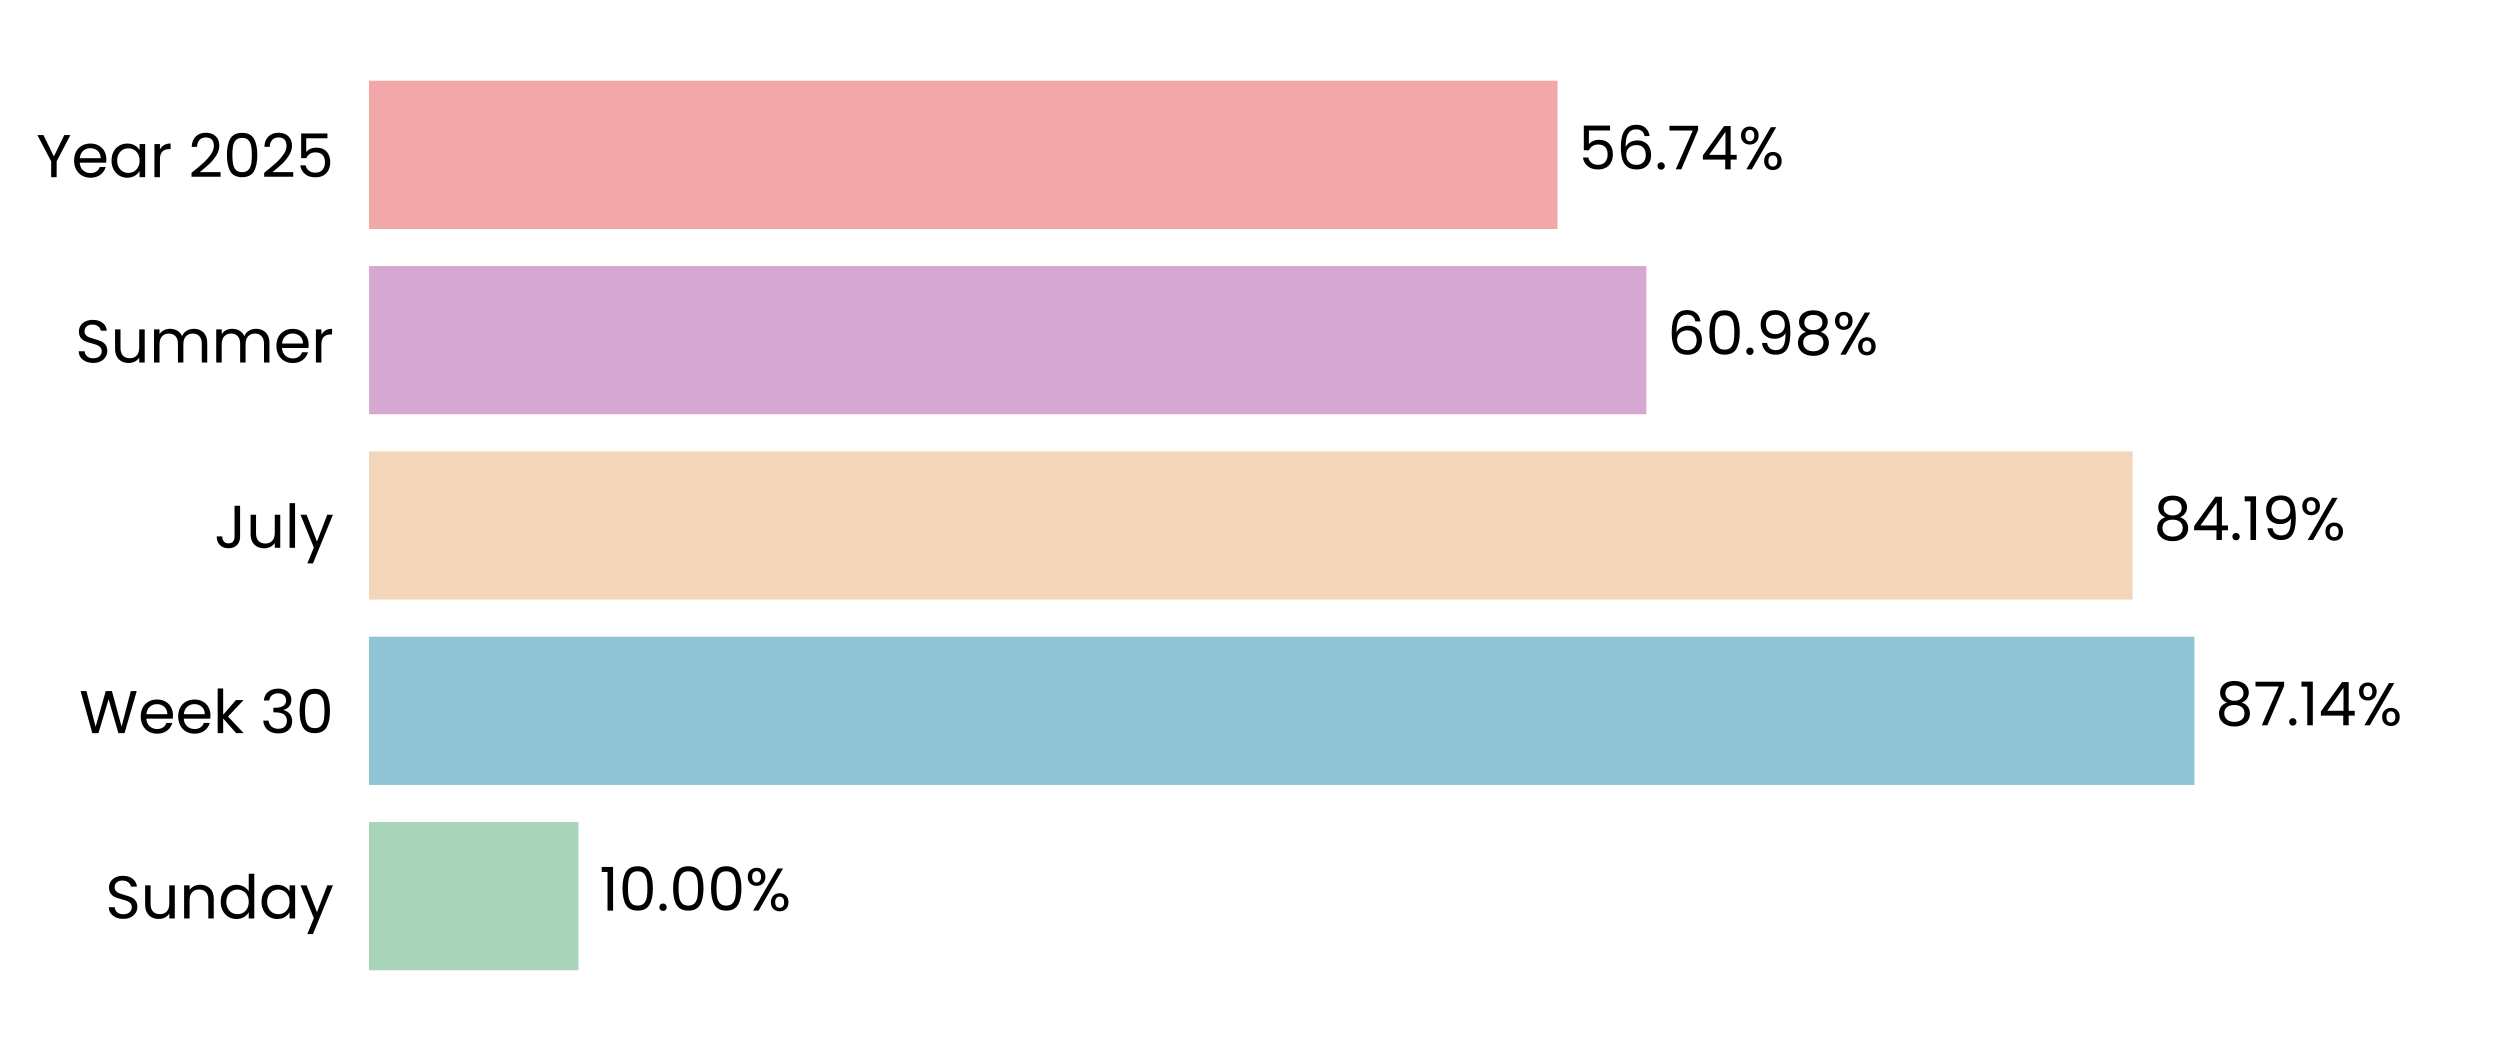
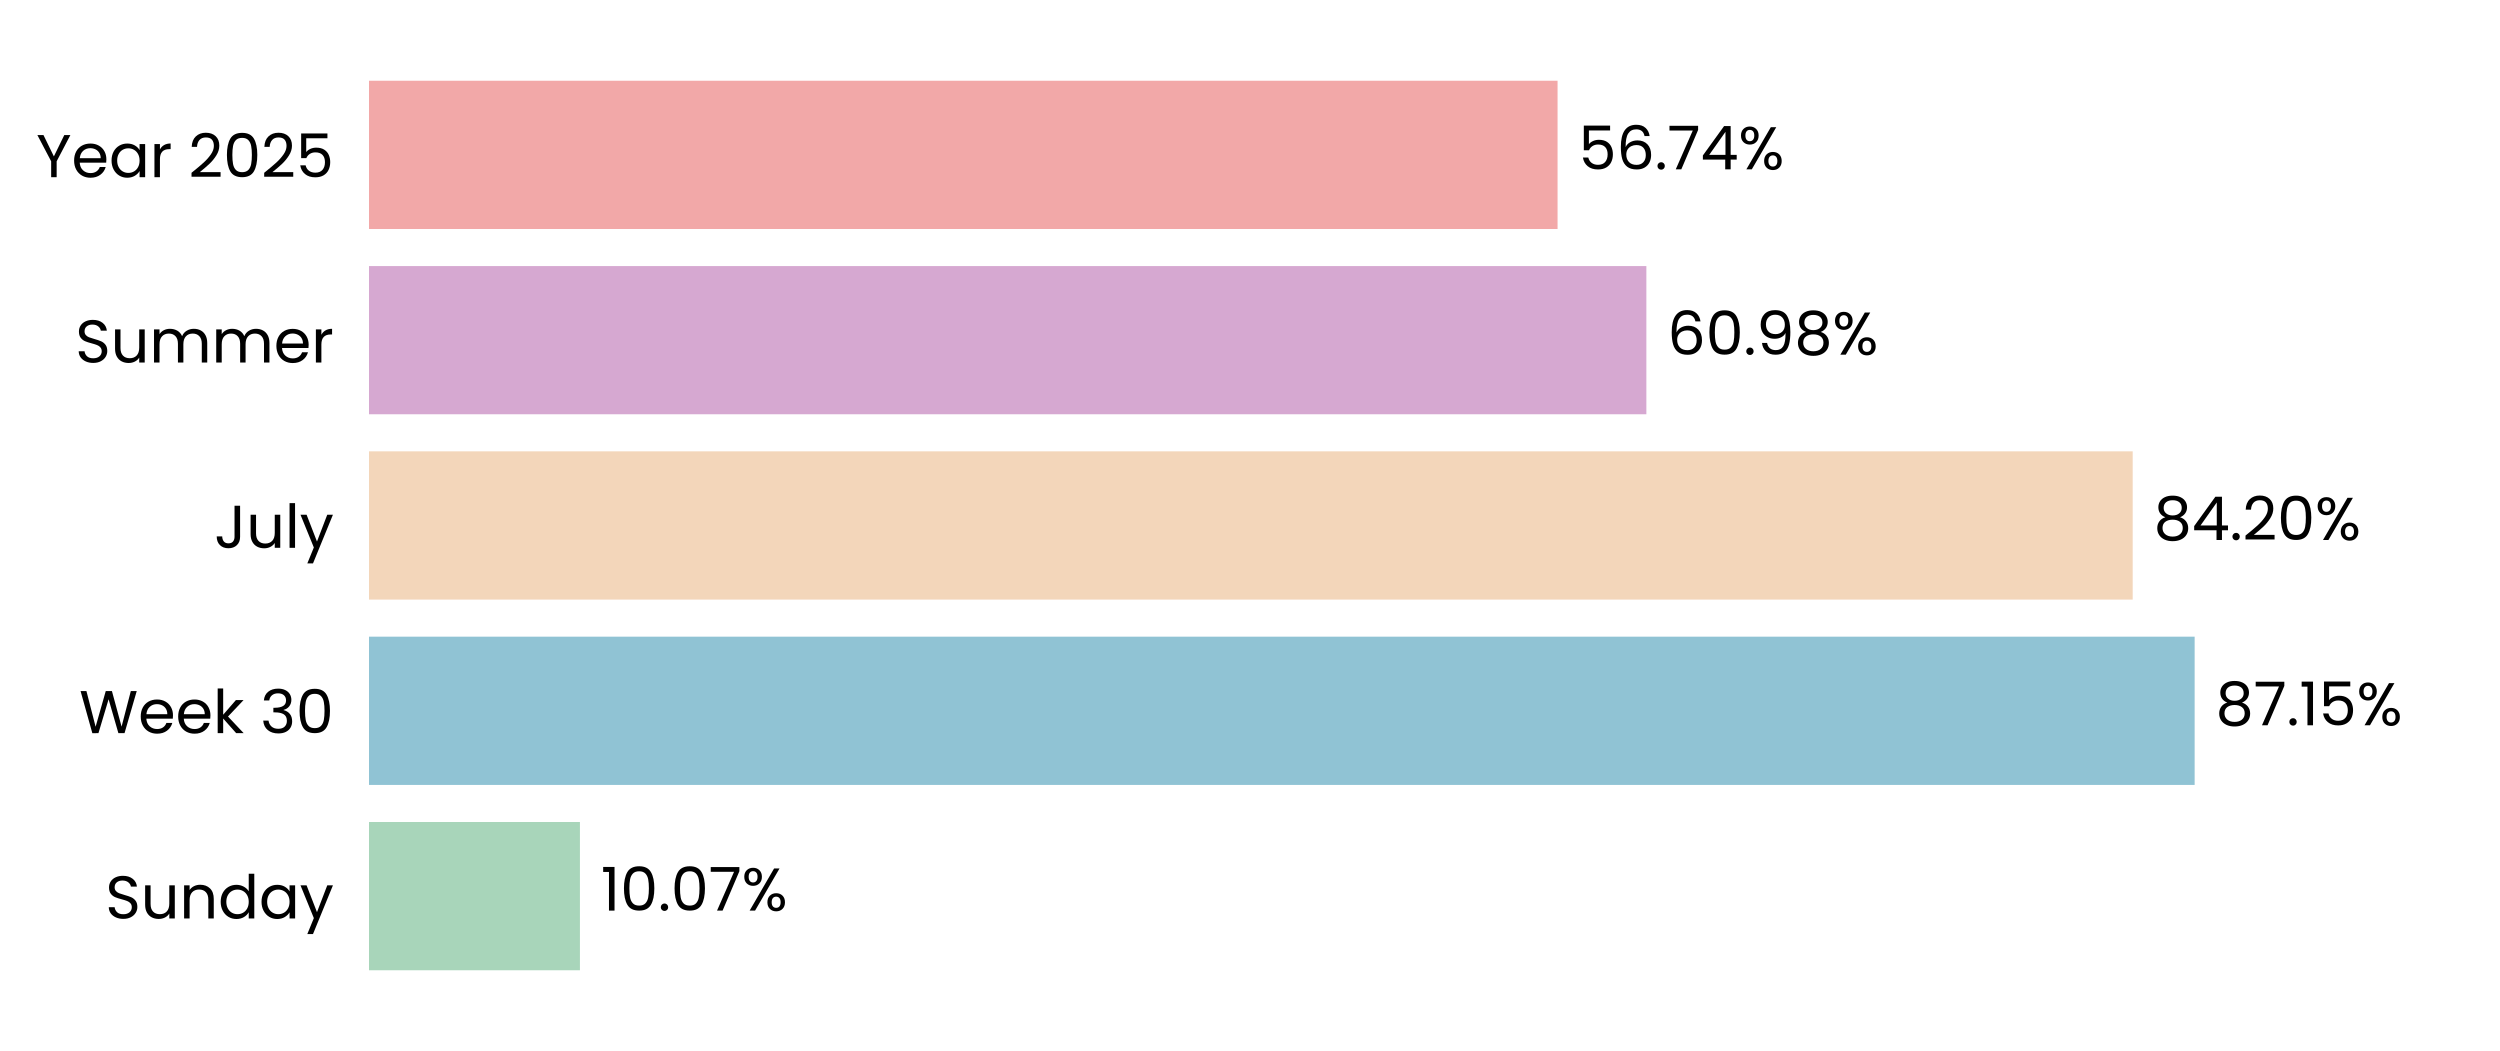
<svg xmlns="http://www.w3.org/2000/svg" xmlns:xlink="http://www.w3.org/1999/xlink" width="496.691pt" height="208.8pt" viewBox="0 0 496.691 208.8" version="1.1">
  <defs>
    <style type="text/css">*{stroke-linejoin: round; stroke-linecap: butt}</style>
  </defs>
  <g id="figure_1">
    <g id="patch_1">
      <path d="M 0 208.8  L 496.691 208.8  L 496.691 0  L 0 0  L 0 208.8  z " style="fill: none" />
    </g>
    <g id="axes_1">
      <g id="patch_2">
        <path d="M 73.311 201.6  L 489.491 201.6  L 489.491 7.2  L 73.311 7.2  L 73.311 201.6  z " style="fill: none" />
      </g>
      <g id="patch_3">
-         <path d="M 73.311 192.764  L 114.929 192.764  L 114.929 163.309  L 73.311 163.309  z " clip-path="url(#p4edf614d48)" style="fill: #a8d5ba" />
+         <path d="M 73.311 192.764  L 115.218 192.764  L 115.218 163.309  L 73.311 163.309  z " clip-path="url(#pba2e11a1cb)" style="fill: #a8d5ba" />
      </g>
      <g id="patch_4">
-         <path d="M 73.311 155.945  L 435.982 155.945  L 435.982 126.491  L 73.311 126.491  z " clip-path="url(#p4edf614d48)" style="fill: #90c3d4" />
+         <path d="M 73.311 155.945  L 436.024 155.945  L 436.024 126.491  L 73.311 126.491  z " clip-path="url(#pba2e11a1cb)" style="fill: #90c3d4" />
      </g>
      <g id="patch_5">
-         <path d="M 73.311 119.127  L 423.708 119.127  L 423.708 89.673  L 73.311 89.673  z " clip-path="url(#p4edf614d48)" style="fill: #f3d6ba" />
+         <path d="M 73.311 119.127  L 423.717 119.127  L 423.717 89.673  L 73.311 89.673  z " clip-path="url(#pba2e11a1cb)" style="fill: #f3d6ba" />
      </g>
      <g id="patch_6">
-         <path d="M 73.311 82.309  L 327.091 82.309  L 327.091 52.855  L 73.311 52.855  z " clip-path="url(#p4edf614d48)" style="fill: #d6a8d1" />
+         <path d="M 73.311 82.309  L 327.094 82.309  L 327.094 52.855  L 73.311 52.855  z " clip-path="url(#pba2e11a1cb)" style="fill: #d6a8d1" />
      </g>
      <g id="patch_7">
-         <path d="M 73.311 45.491  L 309.451 45.491  L 309.451 16.036  L 73.311 16.036  z " clip-path="url(#p4edf614d48)" style="fill: #f2a8a8" />
+         <path d="M 73.311 45.491  L 309.451 45.491  L 309.451 16.036  L 73.311 16.036  z " clip-path="url(#pba2e11a1cb)" style="fill: #f2a8a8" />
      </g>
      <g id="matplotlib.axis_1">
        <g id="ytick_1">
          <g id="text_1">
            <g transform="translate(20.92875 182.4764) scale(0.12 -0.12)">
              <defs>
                <path id="Poppins-Regular-53" d="M 1907 -45  Q 1466 -45 1117 112  Q 768 269 569 547  Q 371 826 365 1190  L 986 1190  Q 1018 877 1245 662  Q 1472 448 1907 448  Q 2323 448 2563 656  Q 2803 864 2803 1190  Q 2803 1446 2662 1606  Q 2522 1766 2310 1849  Q 2099 1933 1741 2029  Q 1299 2144 1033 2259  Q 768 2374 579 2620  Q 390 2867 390 3283  Q 390 3648 576 3929  Q 762 4211 1098 4364  Q 1434 4518 1869 4518  Q 2496 4518 2896 4204  Q 3296 3891 3347 3373  L 2707 3373  Q 2675 3629 2438 3824  Q 2202 4019 1811 4019  Q 1446 4019 1216 3830  Q 986 3642 986 3302  Q 986 3059 1123 2905  Q 1261 2752 1462 2672  Q 1664 2592 2029 2490  Q 2470 2368 2739 2249  Q 3008 2131 3200 1884  Q 3392 1638 3392 1216  Q 3392 890 3219 602  Q 3046 314 2707 134  Q 2368 -45 1907 -45  z " transform="scale(0.015625)" />
                <path id="Poppins-Regular-75" d="M 3603 3507  L 3603 0  L 3021 0  L 3021 518  Q 2854 250 2556 99  Q 2259 -51 1901 -51  Q 1491 -51 1164 118  Q 838 288 649 627  Q 461 966 461 1453  L 461 3507  L 1037 3507  L 1037 1530  Q 1037 1011 1299 732  Q 1562 454 2016 454  Q 2483 454 2752 742  Q 3021 1030 3021 1581  L 3021 3507  L 3603 3507  z " transform="scale(0.015625)" />
                <path id="Poppins-Regular-6e" d="M 2202 3571  Q 2842 3571 3238 3184  Q 3635 2797 3635 2067  L 3635 0  L 3059 0  L 3059 1984  Q 3059 2509 2796 2787  Q 2534 3066 2080 3066  Q 1619 3066 1347 2778  Q 1075 2490 1075 1939  L 1075 0  L 493 0  L 493 3507  L 1075 3507  L 1075 3008  Q 1248 3277 1545 3424  Q 1843 3571 2202 3571  z " transform="scale(0.015625)" />
                <path id="Poppins-Regular-64" d="M 275 1766  Q 275 2304 492 2710  Q 710 3117 1091 3341  Q 1472 3565 1946 3565  Q 2355 3565 2707 3376  Q 3059 3187 3245 2880  L 3245 4736  L 3834 4736  L 3834 0  L 3245 0  L 3245 659  Q 3072 346 2733 144  Q 2394 -58 1939 -58  Q 1472 -58 1091 172  Q 710 403 492 819  Q 275 1235 275 1766  z M 3245 1760  Q 3245 2157 3085 2451  Q 2925 2746 2653 2902  Q 2381 3059 2054 3059  Q 1728 3059 1459 2905  Q 1190 2752 1030 2457  Q 870 2163 870 1766  Q 870 1363 1030 1065  Q 1190 768 1459 611  Q 1728 454 2054 454  Q 2381 454 2653 611  Q 2925 768 3085 1065  Q 3245 1363 3245 1760  z " transform="scale(0.015625)" />
                <path id="Poppins-Regular-61" d="M 275 1766  Q 275 2304 492 2710  Q 710 3117 1091 3341  Q 1472 3565 1939 3565  Q 2400 3565 2739 3366  Q 3078 3168 3245 2867  L 3245 3507  L 3834 3507  L 3834 0  L 3245 0  L 3245 653  Q 3072 346 2729 144  Q 2387 -58 1933 -58  Q 1466 -58 1088 172  Q 710 403 492 819  Q 275 1235 275 1766  z M 3245 1760  Q 3245 2157 3085 2451  Q 2925 2746 2653 2902  Q 2381 3059 2054 3059  Q 1728 3059 1459 2905  Q 1190 2752 1030 2457  Q 870 2163 870 1766  Q 870 1363 1030 1065  Q 1190 768 1459 611  Q 1728 454 2054 454  Q 2381 454 2653 611  Q 2925 768 3085 1065  Q 3245 1363 3245 1760  z " transform="scale(0.015625)" />
                <path id="Poppins-Regular-79" d="M 3514 3507  L 1402 -1651  L 800 -1651  L 1491 38  L 77 3507  L 723 3507  L 1824 666  L 2912 3507  L 3514 3507  z " transform="scale(0.015625)" />
              </defs>
              <use xlink:href="#Poppins-Regular-53" />
              <use xlink:href="#Poppins-Regular-75" transform="translate(58.7 0)" />
              <use xlink:href="#Poppins-Regular-6e" transform="translate(122.7 0)" />
              <use xlink:href="#Poppins-Regular-64" transform="translate(186.7 0)" />
              <use xlink:href="#Poppins-Regular-61" transform="translate(254.3 0)" />
              <use xlink:href="#Poppins-Regular-79" transform="translate(321.8999 0)" />
            </g>
          </g>
        </g>
        <g id="ytick_2">
          <g id="text_2">
            <g transform="translate(15.73125 145.6582) scale(0.12 -0.12)">
              <defs>
                <path id="Poppins-Regular-57" d="M 6099 4461  L 4806 0  L 4154 0  L 3117 3590  L 2042 0  L 1395 -6  L 147 4461  L 768 4461  L 1741 678  L 2816 4461  L 3469 4461  L 4493 691  L 5472 4461  L 6099 4461  z " transform="scale(0.015625)" />
                <path id="Poppins-Regular-65" d="M 3693 1888  Q 3693 1722 3674 1536  L 870 1536  Q 902 1018 1225 726  Q 1549 435 2010 435  Q 2387 435 2640 611  Q 2893 787 2995 1082  L 3622 1082  Q 3482 576 3059 259  Q 2637 -58 2010 -58  Q 1510 -58 1116 166  Q 723 390 499 803  Q 275 1216 275 1760  Q 275 2304 492 2713  Q 710 3123 1104 3344  Q 1498 3565 2010 3565  Q 2509 3565 2893 3347  Q 3277 3130 3485 2749  Q 3693 2368 3693 1888  z M 3091 2010  Q 3091 2342 2944 2582  Q 2797 2822 2544 2947  Q 2291 3072 1984 3072  Q 1542 3072 1232 2790  Q 922 2509 877 2010  L 3091 2010  z " transform="scale(0.015625)" />
                <path id="Poppins-Regular-6b" d="M 2451 0  L 1075 1549  L 1075 0  L 493 0  L 493 4736  L 1075 4736  L 1075 1952  L 2426 3507  L 3238 3507  L 1587 1760  L 3245 0  L 2451 0  z " transform="scale(0.015625)" />
                <path id="Poppins-Regular-20" transform="scale(0.015625)" />
                <path id="Poppins-Regular-33" d="M 384 3462  Q 429 4051 838 4384  Q 1248 4717 1901 4717  Q 2336 4717 2653 4560  Q 2970 4403 3133 4134  Q 3296 3866 3296 3526  Q 3296 3130 3069 2842  Q 2842 2554 2477 2470  L 2477 2438  Q 2893 2336 3136 2035  Q 3379 1734 3379 1248  Q 3379 883 3212 592  Q 3046 301 2713 134  Q 2381 -32 1914 -32  Q 1235 -32 800 323  Q 365 678 314 1331  L 877 1331  Q 922 947 1190 704  Q 1459 461 1907 461  Q 2355 461 2588 694  Q 2822 928 2822 1299  Q 2822 1779 2502 1990  Q 2182 2202 1536 2202  L 1389 2202  L 1389 2688  L 1542 2688  Q 2131 2694 2432 2883  Q 2733 3072 2733 3469  Q 2733 3808 2512 4013  Q 2291 4218 1882 4218  Q 1485 4218 1241 4013  Q 998 3808 954 3462  L 384 3462  z " transform="scale(0.015625)" />
                <path id="Poppins-Regular-30" d="M 397 2362  Q 397 3462 755 4080  Q 1114 4698 2010 4698  Q 2899 4698 3257 4080  Q 3616 3462 3616 2362  Q 3616 1242 3257 621  Q 2899 0 2010 0  Q 1114 0 755 621  Q 397 1242 397 2362  z M 3040 2362  Q 3040 2918 2966 3305  Q 2893 3693 2665 3929  Q 2438 4166 2010 4166  Q 1574 4166 1347 3929  Q 1120 3693 1046 3305  Q 973 2918 973 2362  Q 973 1786 1046 1395  Q 1120 1005 1347 768  Q 1574 531 2010 531  Q 2438 531 2665 768  Q 2893 1005 2966 1395  Q 3040 1786 3040 2362  z " transform="scale(0.015625)" />
              </defs>
              <use xlink:href="#Poppins-Regular-57" />
              <use xlink:href="#Poppins-Regular-65" transform="translate(97.59999 0)" />
              <use xlink:href="#Poppins-Regular-65" transform="translate(159.6 0)" />
              <use xlink:href="#Poppins-Regular-6b" transform="translate(221.6 0)" />
              <use xlink:href="#Poppins-Regular-20" transform="translate(273.0999 0)" />
              <use xlink:href="#Poppins-Regular-33" transform="translate(299.7999 0)" />
              <use xlink:href="#Poppins-Regular-30" transform="translate(358.6999 0)" />
            </g>
          </g>
        </g>
        <g id="ytick_3">
          <g id="text_3">
            <g transform="translate(42.56437 108.84) scale(0.12 -0.12)">
              <defs>
                <path id="Poppins-Regular-4a" d="M 2739 4461  L 2739 1165  Q 2739 614 2400 284  Q 2061 -45 1504 -45  Q 941 -45 601 291  Q 262 627 262 1210  L 845 1210  Q 851 883 1014 678  Q 1178 474 1504 474  Q 1830 474 1990 669  Q 2150 864 2150 1165  L 2150 4461  L 2739 4461  z " transform="scale(0.015625)" />
                <path id="Poppins-Regular-6c" d="M 1075 4736  L 1075 0  L 493 0  L 493 4736  L 1075 4736  z " transform="scale(0.015625)" />
              </defs>
              <use xlink:href="#Poppins-Regular-4a" />
              <use xlink:href="#Poppins-Regular-75" transform="translate(52.99999 0)" />
              <use xlink:href="#Poppins-Regular-6c" transform="translate(117 0)" />
              <use xlink:href="#Poppins-Regular-79" transform="translate(141.6 0)" />
            </g>
          </g>
        </g>
        <g id="ytick_4">
          <g id="text_4">
            <g transform="translate(14.95125 72.02182) scale(0.12 -0.12)">
              <defs>
                <path id="Poppins-Regular-6d" d="M 4710 3571  Q 5120 3571 5440 3401  Q 5760 3232 5945 2893  Q 6131 2554 6131 2067  L 6131 0  L 5555 0  L 5555 1984  Q 5555 2509 5296 2787  Q 5037 3066 4595 3066  Q 4141 3066 3872 2774  Q 3603 2483 3603 1933  L 3603 0  L 3027 0  L 3027 1984  Q 3027 2509 2768 2787  Q 2509 3066 2067 3066  Q 1613 3066 1344 2774  Q 1075 2483 1075 1933  L 1075 0  L 493 0  L 493 3507  L 1075 3507  L 1075 3002  Q 1248 3277 1539 3424  Q 1830 3571 2182 3571  Q 2624 3571 2963 3372  Q 3302 3174 3469 2790  Q 3616 3162 3955 3366  Q 4294 3571 4710 3571  z " transform="scale(0.015625)" />
                <path id="Poppins-Regular-72" d="M 1075 2938  Q 1229 3238 1513 3404  Q 1798 3571 2208 3571  L 2208 2970  L 2054 2970  Q 1075 2970 1075 1907  L 1075 0  L 493 0  L 493 3507  L 1075 3507  L 1075 2938  z " transform="scale(0.015625)" />
              </defs>
              <use xlink:href="#Poppins-Regular-53" />
              <use xlink:href="#Poppins-Regular-75" transform="translate(58.7 0)" />
              <use xlink:href="#Poppins-Regular-6d" transform="translate(122.7 0)" />
              <use xlink:href="#Poppins-Regular-6d" transform="translate(225.7 0)" />
              <use xlink:href="#Poppins-Regular-65" transform="translate(328.7 0)" />
              <use xlink:href="#Poppins-Regular-72" transform="translate(390.6999 0)" />
            </g>
          </g>
        </g>
        <g id="ytick_5">
          <g id="text_5">
            <g transform="translate(7.2 35.20364) scale(0.12 -0.12)">
              <defs>
                <path id="Poppins-Regular-59" d="M 3616 4461  L 2163 1683  L 2163 0  L 1581 0  L 1581 1683  L 122 4461  L 768 4461  L 1869 2202  L 2970 4461  L 3616 4461  z " transform="scale(0.015625)" />
                <path id="Poppins-Regular-32" d="M 326 467  Q 1139 1120 1600 1539  Q 2061 1958 2377 2416  Q 2694 2874 2694 3315  Q 2694 3731 2492 3971  Q 2291 4211 1843 4211  Q 1408 4211 1168 3939  Q 928 3667 909 3213  L 346 3213  Q 371 3930 780 4320  Q 1190 4710 1837 4710  Q 2496 4710 2883 4345  Q 3270 3981 3270 3341  Q 3270 2810 2953 2307  Q 2637 1805 2233 1424  Q 1830 1043 1203 538  L 3405 538  L 3405 51  L 326 51  L 326 467  z " transform="scale(0.015625)" />
                <path id="Poppins-Regular-35" d="M 3347 4122  L 1101 4122  L 1101 2662  Q 1248 2867 1536 2998  Q 1824 3130 2157 3130  Q 2688 3130 3021 2909  Q 3354 2688 3498 2339  Q 3642 1990 3642 1600  Q 3642 1139 3469 774  Q 3296 410 2941 198  Q 2586 -13 2061 -13  Q 1389 -13 973 332  Q 557 678 467 1254  L 1037 1254  Q 1120 890 1389 685  Q 1658 480 2067 480  Q 2573 480 2829 784  Q 3085 1088 3085 1587  Q 3085 2086 2829 2358  Q 2573 2630 2074 2630  Q 1734 2630 1481 2467  Q 1229 2304 1114 2022  L 563 2022  L 563 4634  L 3347 4634  L 3347 4122  z " transform="scale(0.015625)" />
              </defs>
              <use xlink:href="#Poppins-Regular-59" />
              <use xlink:href="#Poppins-Regular-65" transform="translate(58.39999 0)" />
              <use xlink:href="#Poppins-Regular-61" transform="translate(120.4 0)" />
              <use xlink:href="#Poppins-Regular-72" transform="translate(188 0)" />
              <use xlink:href="#Poppins-Regular-20" transform="translate(225.3 0)" />
              <use xlink:href="#Poppins-Regular-32" transform="translate(252 0)" />
              <use xlink:href="#Poppins-Regular-30" transform="translate(309.4999 0)" />
              <use xlink:href="#Poppins-Regular-32" transform="translate(372.2999 0)" />
              <use xlink:href="#Poppins-Regular-35" transform="translate(429.7999 0)" />
            </g>
          </g>
        </g>
      </g>
      <g id="text_6">
-         <g transform="translate(119.091 180.9164) scale(0.12 -0.12)">
+         <g transform="translate(119.3801 180.9164) scale(0.12 -0.12)">
          <defs>
            <path id="Poppins-Regular-31" d="M 243 4096  L 243 4627  L 1446 4627  L 1446 0  L 858 0  L 858 4096  L 243 4096  z " transform="scale(0.015625)" />
            <path id="Poppins-Regular-2e" d="M 678 -38  Q 512 -38 397 77  Q 282 192 282 358  Q 282 525 397 640  Q 512 755 678 755  Q 838 755 950 640  Q 1062 525 1062 358  Q 1062 192 950 77  Q 838 -38 678 -38  z " transform="scale(0.015625)" />
+             <path id="Poppins-Regular-37" d="M 3245 4173  L 1466 0  L 877 0  L 2682 4115  L 211 4115  L 211 4614  L 3245 4614  L 3245 4173  z " transform="scale(0.015625)" />
            <path id="Poppins-Regular-25" d="M 269 3584  Q 269 4019 531 4278  Q 794 4538 1203 4538  Q 1613 4538 1875 4278  Q 2138 4019 2138 3584  Q 2138 3142 1875 2883  Q 1613 2624 1203 2624  Q 794 2624 531 2883  Q 269 3142 269 3584  z M 4006 4467  L 1414 0  L 838 0  L 3430 4467  L 4006 4467  z M 1203 4179  Q 986 4179 861 4028  Q 736 3878 736 3584  Q 736 3290 861 3136  Q 986 2982 1203 2982  Q 1421 2982 1549 3139  Q 1677 3296 1677 3584  Q 1677 3878 1549 4028  Q 1421 4179 1203 4179  z M 2720 883  Q 2720 1325 2982 1584  Q 3245 1843 3654 1843  Q 4064 1843 4323 1584  Q 4582 1325 4582 883  Q 4582 448 4323 185  Q 4064 -77 3654 -77  Q 3245 -77 2982 182  Q 2720 442 2720 883  z M 3648 1478  Q 3430 1478 3302 1328  Q 3174 1178 3174 883  Q 3174 595 3302 444  Q 3430 294 3648 294  Q 3866 294 3994 444  Q 4122 595 4122 883  Q 4122 1178 3994 1328  Q 3866 1478 3648 1478  z " transform="scale(0.015625)" />
          </defs>
          <use xlink:href="#Poppins-Regular-31" />
          <use xlink:href="#Poppins-Regular-30" transform="translate(31.99998 0)" />
          <use xlink:href="#Poppins-Regular-2e" transform="translate(94.79997 0)" />
          <use xlink:href="#Poppins-Regular-30" transform="translate(115.8 0)" />
-           <use xlink:href="#Poppins-Regular-30" transform="translate(178.5999 0)" />
-           <use xlink:href="#Poppins-Regular-25" transform="translate(241.3999 0)" />
+           <use xlink:href="#Poppins-Regular-37" transform="translate(178.5999 0)" />
+           <use xlink:href="#Poppins-Regular-25" transform="translate(233.1999 0)" />
        </g>
      </g>
      <g id="text_7">
-         <g transform="translate(440.1442 144.0982) scale(0.12 -0.12)">
+         <g transform="translate(440.1855 144.0982) scale(0.12 -0.12)">
          <defs>
            <path id="Poppins-Regular-38" d="M 1242 2406  Q 883 2547 691 2816  Q 499 3085 499 3469  Q 499 3814 672 4092  Q 845 4371 1187 4534  Q 1530 4698 2016 4698  Q 2502 4698 2844 4534  Q 3187 4371 3363 4092  Q 3539 3814 3539 3469  Q 3539 3098 3340 2819  Q 3142 2541 2797 2406  Q 3194 2285 3427 1981  Q 3661 1677 3661 1248  Q 3661 832 3456 521  Q 3251 211 2876 41  Q 2502 -128 2016 -128  Q 1530 -128 1162 41  Q 794 211 589 521  Q 384 832 384 1248  Q 384 1677 614 1984  Q 845 2291 1242 2406  z M 2976 3398  Q 2976 3789 2720 4000  Q 2464 4211 2016 4211  Q 1574 4211 1318 4000  Q 1062 3789 1062 3392  Q 1062 3034 1328 2816  Q 1594 2598 2016 2598  Q 2445 2598 2710 2819  Q 2976 3040 2976 3398  z M 2016 2150  Q 1542 2150 1241 1929  Q 941 1709 941 1267  Q 941 858 1232 608  Q 1523 358 2016 358  Q 2509 358 2797 608  Q 3085 858 3085 1267  Q 3085 1696 2790 1923  Q 2496 2150 2016 2150  z " transform="scale(0.015625)" />
-             <path id="Poppins-Regular-37" d="M 3245 4173  L 1466 0  L 877 0  L 2682 4115  L 211 4115  L 211 4614  L 3245 4614  L 3245 4173  z " transform="scale(0.015625)" />
-             <path id="Poppins-Regular-34" d="M 256 1030  L 256 1472  L 2502 4582  L 3200 4582  L 3200 1536  L 3840 1536  L 3840 1030  L 3200 1030  L 3200 0  L 2624 0  L 2624 1030  L 256 1030  z M 2650 3974  L 928 1536  L 2650 1536  L 2650 3974  z " transform="scale(0.015625)" />
          </defs>
          <use xlink:href="#Poppins-Regular-38" />
          <use xlink:href="#Poppins-Regular-37" transform="translate(63.09999 0)" />
          <use xlink:href="#Poppins-Regular-2e" transform="translate(117.7 0)" />
          <use xlink:href="#Poppins-Regular-31" transform="translate(138.7 0)" />
-           <use xlink:href="#Poppins-Regular-34" transform="translate(170.7 0)" />
-           <use xlink:href="#Poppins-Regular-25" transform="translate(233.5999 0)" />
+           <use xlink:href="#Poppins-Regular-35" transform="translate(170.7 0)" />
+           <use xlink:href="#Poppins-Regular-25" transform="translate(233.4999 0)" />
        </g>
      </g>
      <g id="text_8">
-         <g transform="translate(427.8698 107.28) scale(0.12 -0.12)">
+         <g transform="translate(427.8791 107.28) scale(0.12 -0.12)">
          <defs>
-             <path id="Poppins-Regular-39" d="M 1146 1242  Q 1210 877 1443 678  Q 1677 480 2074 480  Q 2605 480 2857 896  Q 3110 1312 3098 2298  Q 2963 2010 2649 1846  Q 2336 1683 1952 1683  Q 1523 1683 1187 1859  Q 851 2035 659 2374  Q 467 2714 467 3194  Q 467 3878 864 4297  Q 1261 4717 1990 4717  Q 2886 4717 3248 4134  Q 3610 3552 3610 2400  Q 3610 1594 3466 1069  Q 3322 544 2979 269  Q 2637 -6 2042 -6  Q 1389 -6 1024 346  Q 659 698 608 1242  L 1146 1242  z M 2048 2176  Q 2477 2176 2752 2441  Q 3027 2707 3027 3162  Q 3027 3642 2758 3936  Q 2490 4230 2003 4230  Q 1555 4230 1289 3948  Q 1024 3667 1024 3206  Q 1024 2739 1286 2457  Q 1549 2176 2048 2176  z " transform="scale(0.015625)" />
+             <path id="Poppins-Regular-34" d="M 256 1030  L 256 1472  L 2502 4582  L 3200 4582  L 3200 1536  L 3840 1536  L 3840 1030  L 3200 1030  L 3200 0  L 2624 0  L 2624 1030  L 256 1030  z M 2650 3974  L 928 1536  L 2650 1536  L 2650 3974  z " transform="scale(0.015625)" />
          </defs>
          <use xlink:href="#Poppins-Regular-38" />
          <use xlink:href="#Poppins-Regular-34" transform="translate(63.09999 0)" />
          <use xlink:href="#Poppins-Regular-2e" transform="translate(126 0)" />
-           <use xlink:href="#Poppins-Regular-31" transform="translate(147 0)" />
-           <use xlink:href="#Poppins-Regular-39" transform="translate(179 0)" />
-           <use xlink:href="#Poppins-Regular-25" transform="translate(241.9999 0)" />
+           <use xlink:href="#Poppins-Regular-32" transform="translate(147 0)" />
+           <use xlink:href="#Poppins-Regular-30" transform="translate(204.5 0)" />
+           <use xlink:href="#Poppins-Regular-25" transform="translate(267.2999 0)" />
        </g>
      </g>
      <g id="text_9">
-         <g transform="translate(331.2524 70.46182) scale(0.12 -0.12)">
+         <g transform="translate(331.2555 70.46182) scale(0.12 -0.12)">
          <defs>
            <path id="Poppins-Regular-36" d="M 2976 3526  Q 2835 4237 2099 4237  Q 1530 4237 1248 3798  Q 966 3360 973 2355  Q 1120 2688 1462 2877  Q 1805 3066 2227 3066  Q 2886 3066 3280 2656  Q 3674 2246 3674 1523  Q 3674 1088 3504 742  Q 3334 397 2992 192  Q 2650 -13 2163 -13  Q 1504 -13 1133 281  Q 762 576 614 1094  Q 467 1613 467 2374  Q 467 4723 2106 4723  Q 2733 4723 3091 4384  Q 3450 4045 3514 3526  L 2976 3526  z M 2106 2573  Q 1830 2573 1587 2461  Q 1344 2349 1193 2121  Q 1043 1894 1043 1568  Q 1043 1082 1324 778  Q 1606 474 2131 474  Q 2579 474 2844 752  Q 3110 1030 3110 1504  Q 3110 2003 2854 2288  Q 2598 2573 2106 2573  z " transform="scale(0.015625)" />
+             <path id="Poppins-Regular-39" d="M 1146 1242  Q 1210 877 1443 678  Q 1677 480 2074 480  Q 2605 480 2857 896  Q 3110 1312 3098 2298  Q 2963 2010 2649 1846  Q 2336 1683 1952 1683  Q 1523 1683 1187 1859  Q 851 2035 659 2374  Q 467 2714 467 3194  Q 467 3878 864 4297  Q 1261 4717 1990 4717  Q 2886 4717 3248 4134  Q 3610 3552 3610 2400  Q 3610 1594 3466 1069  Q 3322 544 2979 269  Q 2637 -6 2042 -6  Q 1389 -6 1024 346  Q 659 698 608 1242  L 1146 1242  z M 2048 2176  Q 2477 2176 2752 2441  Q 3027 2707 3027 3162  Q 3027 3642 2758 3936  Q 2490 4230 2003 4230  Q 1555 4230 1289 3948  Q 1024 3667 1024 3206  Q 1024 2739 1286 2457  Q 1549 2176 2048 2176  z " transform="scale(0.015625)" />
          </defs>
          <use xlink:href="#Poppins-Regular-36" />
          <use xlink:href="#Poppins-Regular-30" transform="translate(63.49999 0)" />
          <use xlink:href="#Poppins-Regular-2e" transform="translate(126.3 0)" />
          <use xlink:href="#Poppins-Regular-39" transform="translate(147.3 0)" />
          <use xlink:href="#Poppins-Regular-38" transform="translate(210.2999 0)" />
          <use xlink:href="#Poppins-Regular-25" transform="translate(273.3999 0)" />
        </g>
      </g>
      <g id="text_10">
-         <g transform="translate(313.6124 33.64364) scale(0.12 -0.12)">
+         <g transform="translate(313.6132 33.64364) scale(0.12 -0.12)">
          <use xlink:href="#Poppins-Regular-35" />
          <use xlink:href="#Poppins-Regular-36" transform="translate(62.79999 0)" />
          <use xlink:href="#Poppins-Regular-2e" transform="translate(126.3 0)" />
          <use xlink:href="#Poppins-Regular-37" transform="translate(147.3 0)" />
          <use xlink:href="#Poppins-Regular-34" transform="translate(201.8999 0)" />
          <use xlink:href="#Poppins-Regular-25" transform="translate(264.7999 0)" />
        </g>
      </g>
    </g>
  </g>
  <defs>
-     <clipPath id="p4edf614d48">
+     <clipPath id="pba2e11a1cb">
      <rect x="73.311" y="7.2" width="416.18" height="194.4" />
    </clipPath>
  </defs>
</svg>
